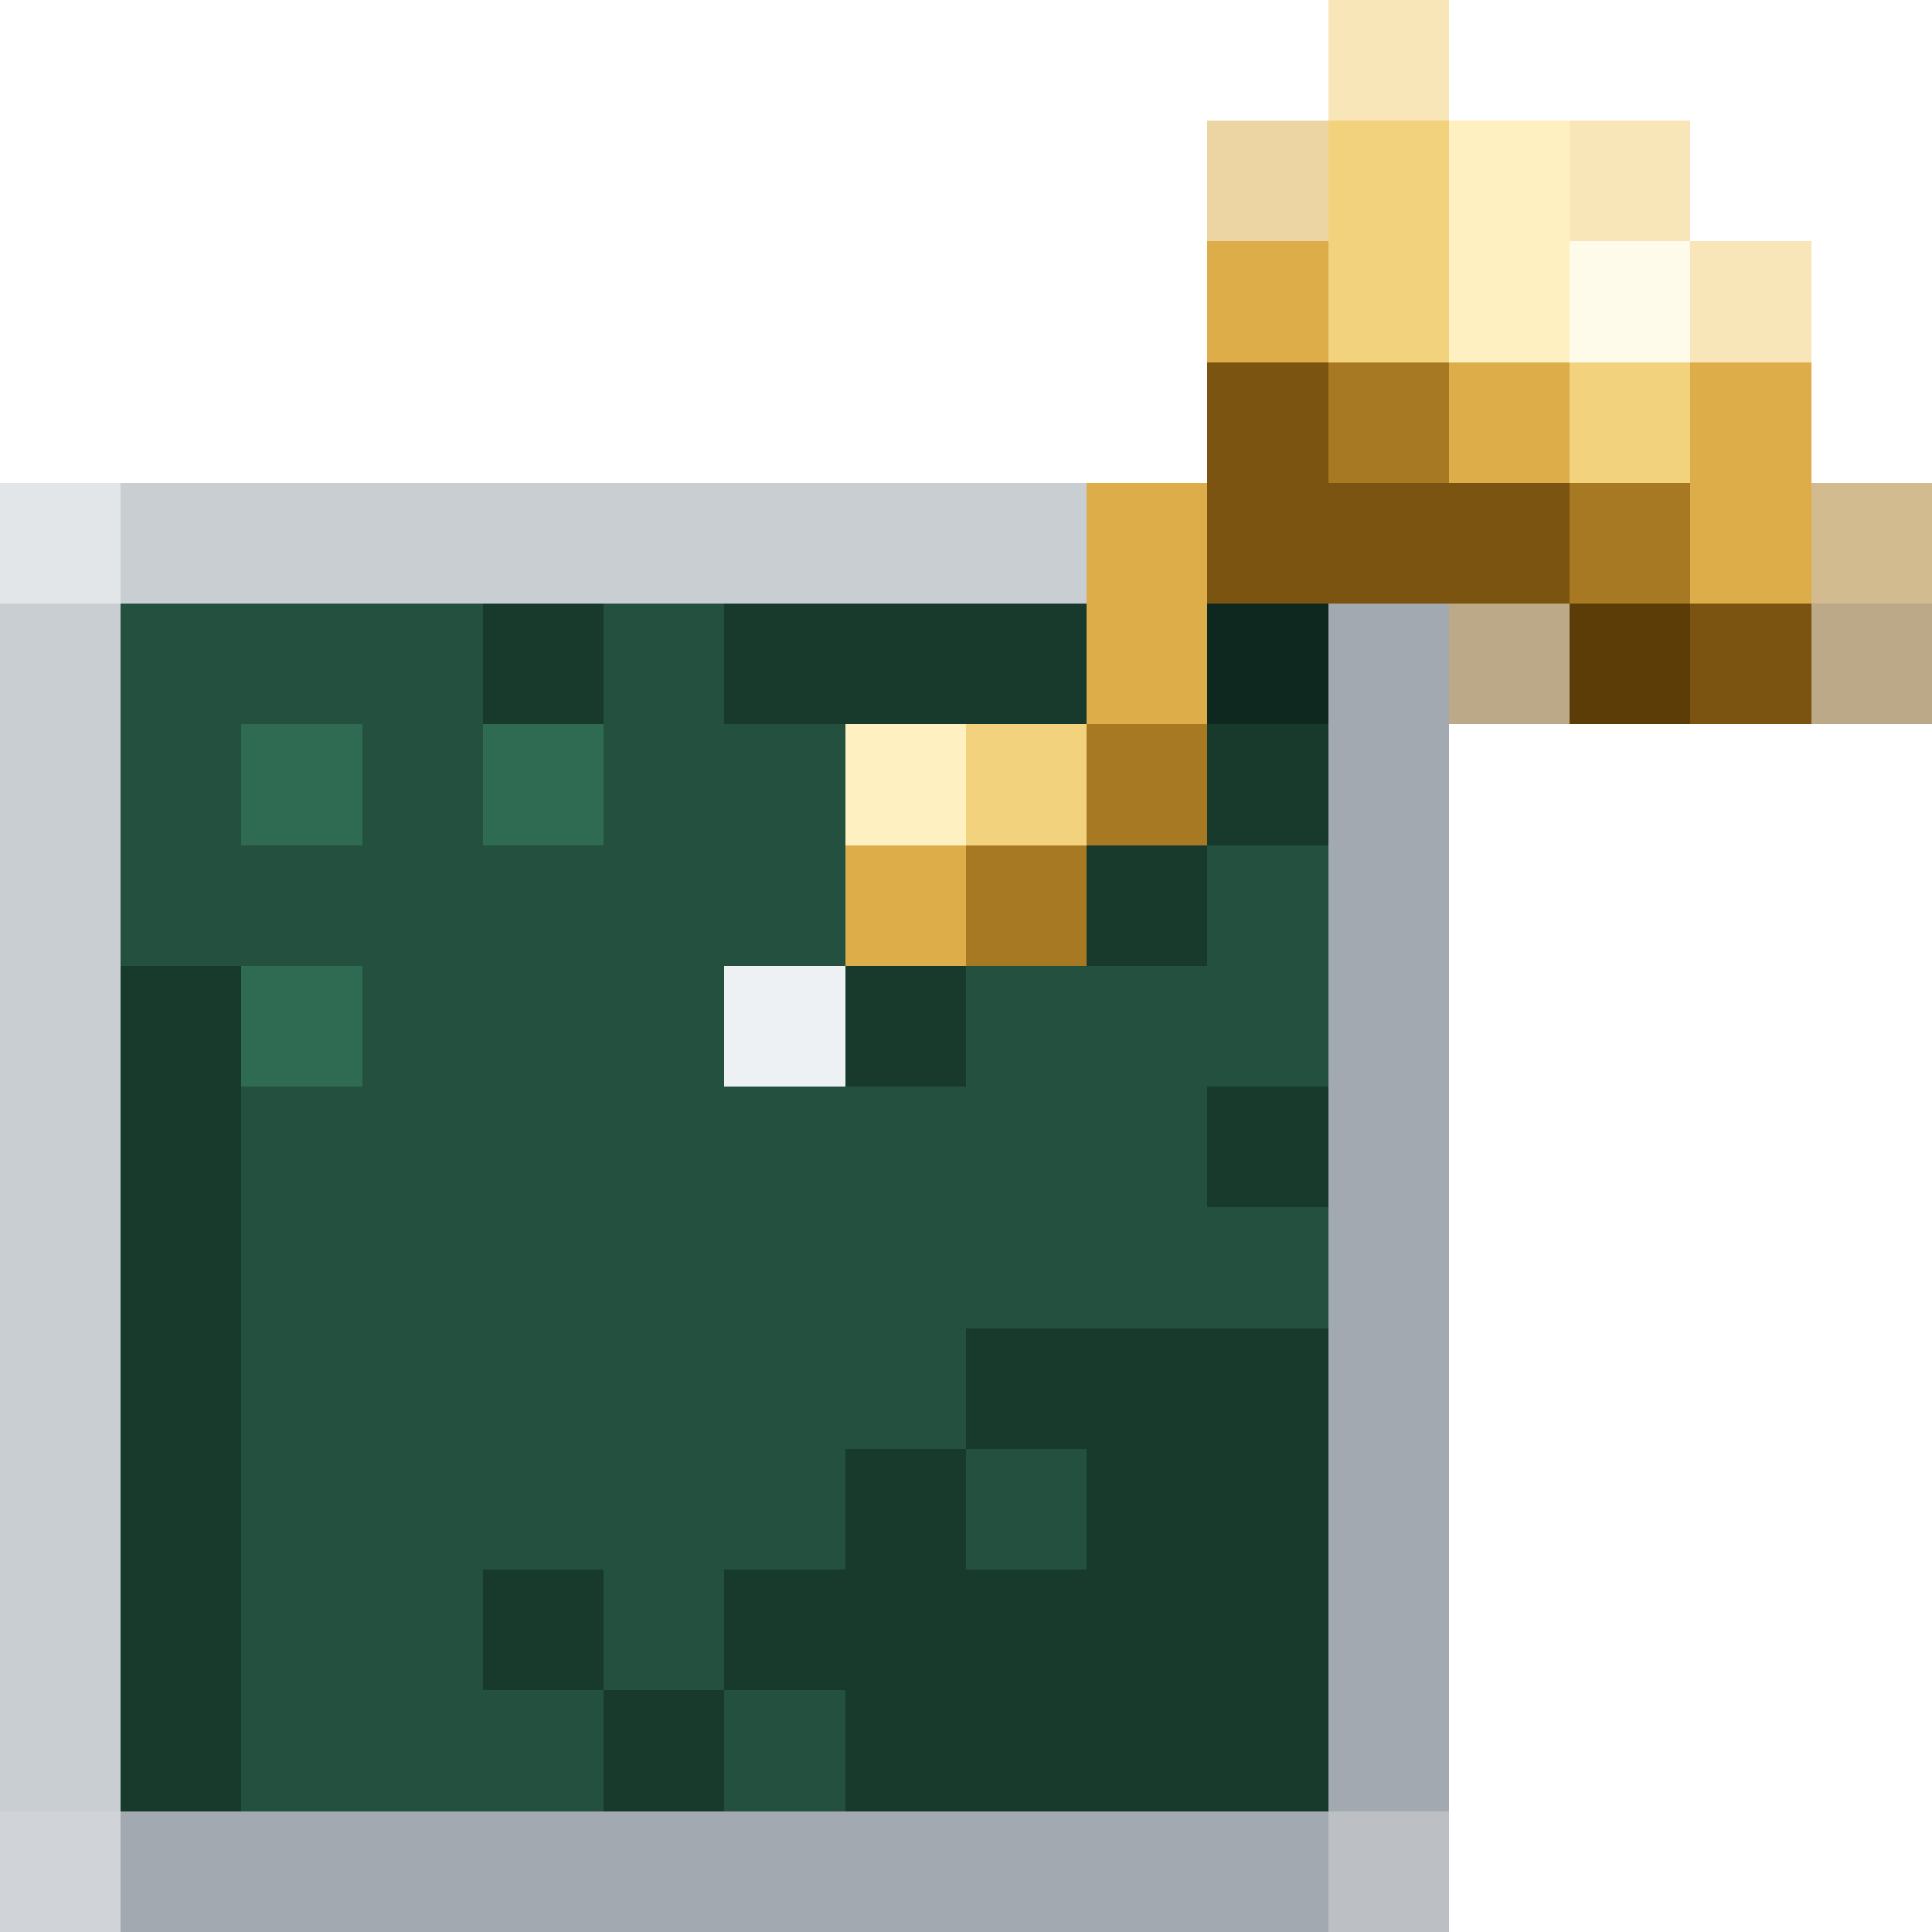
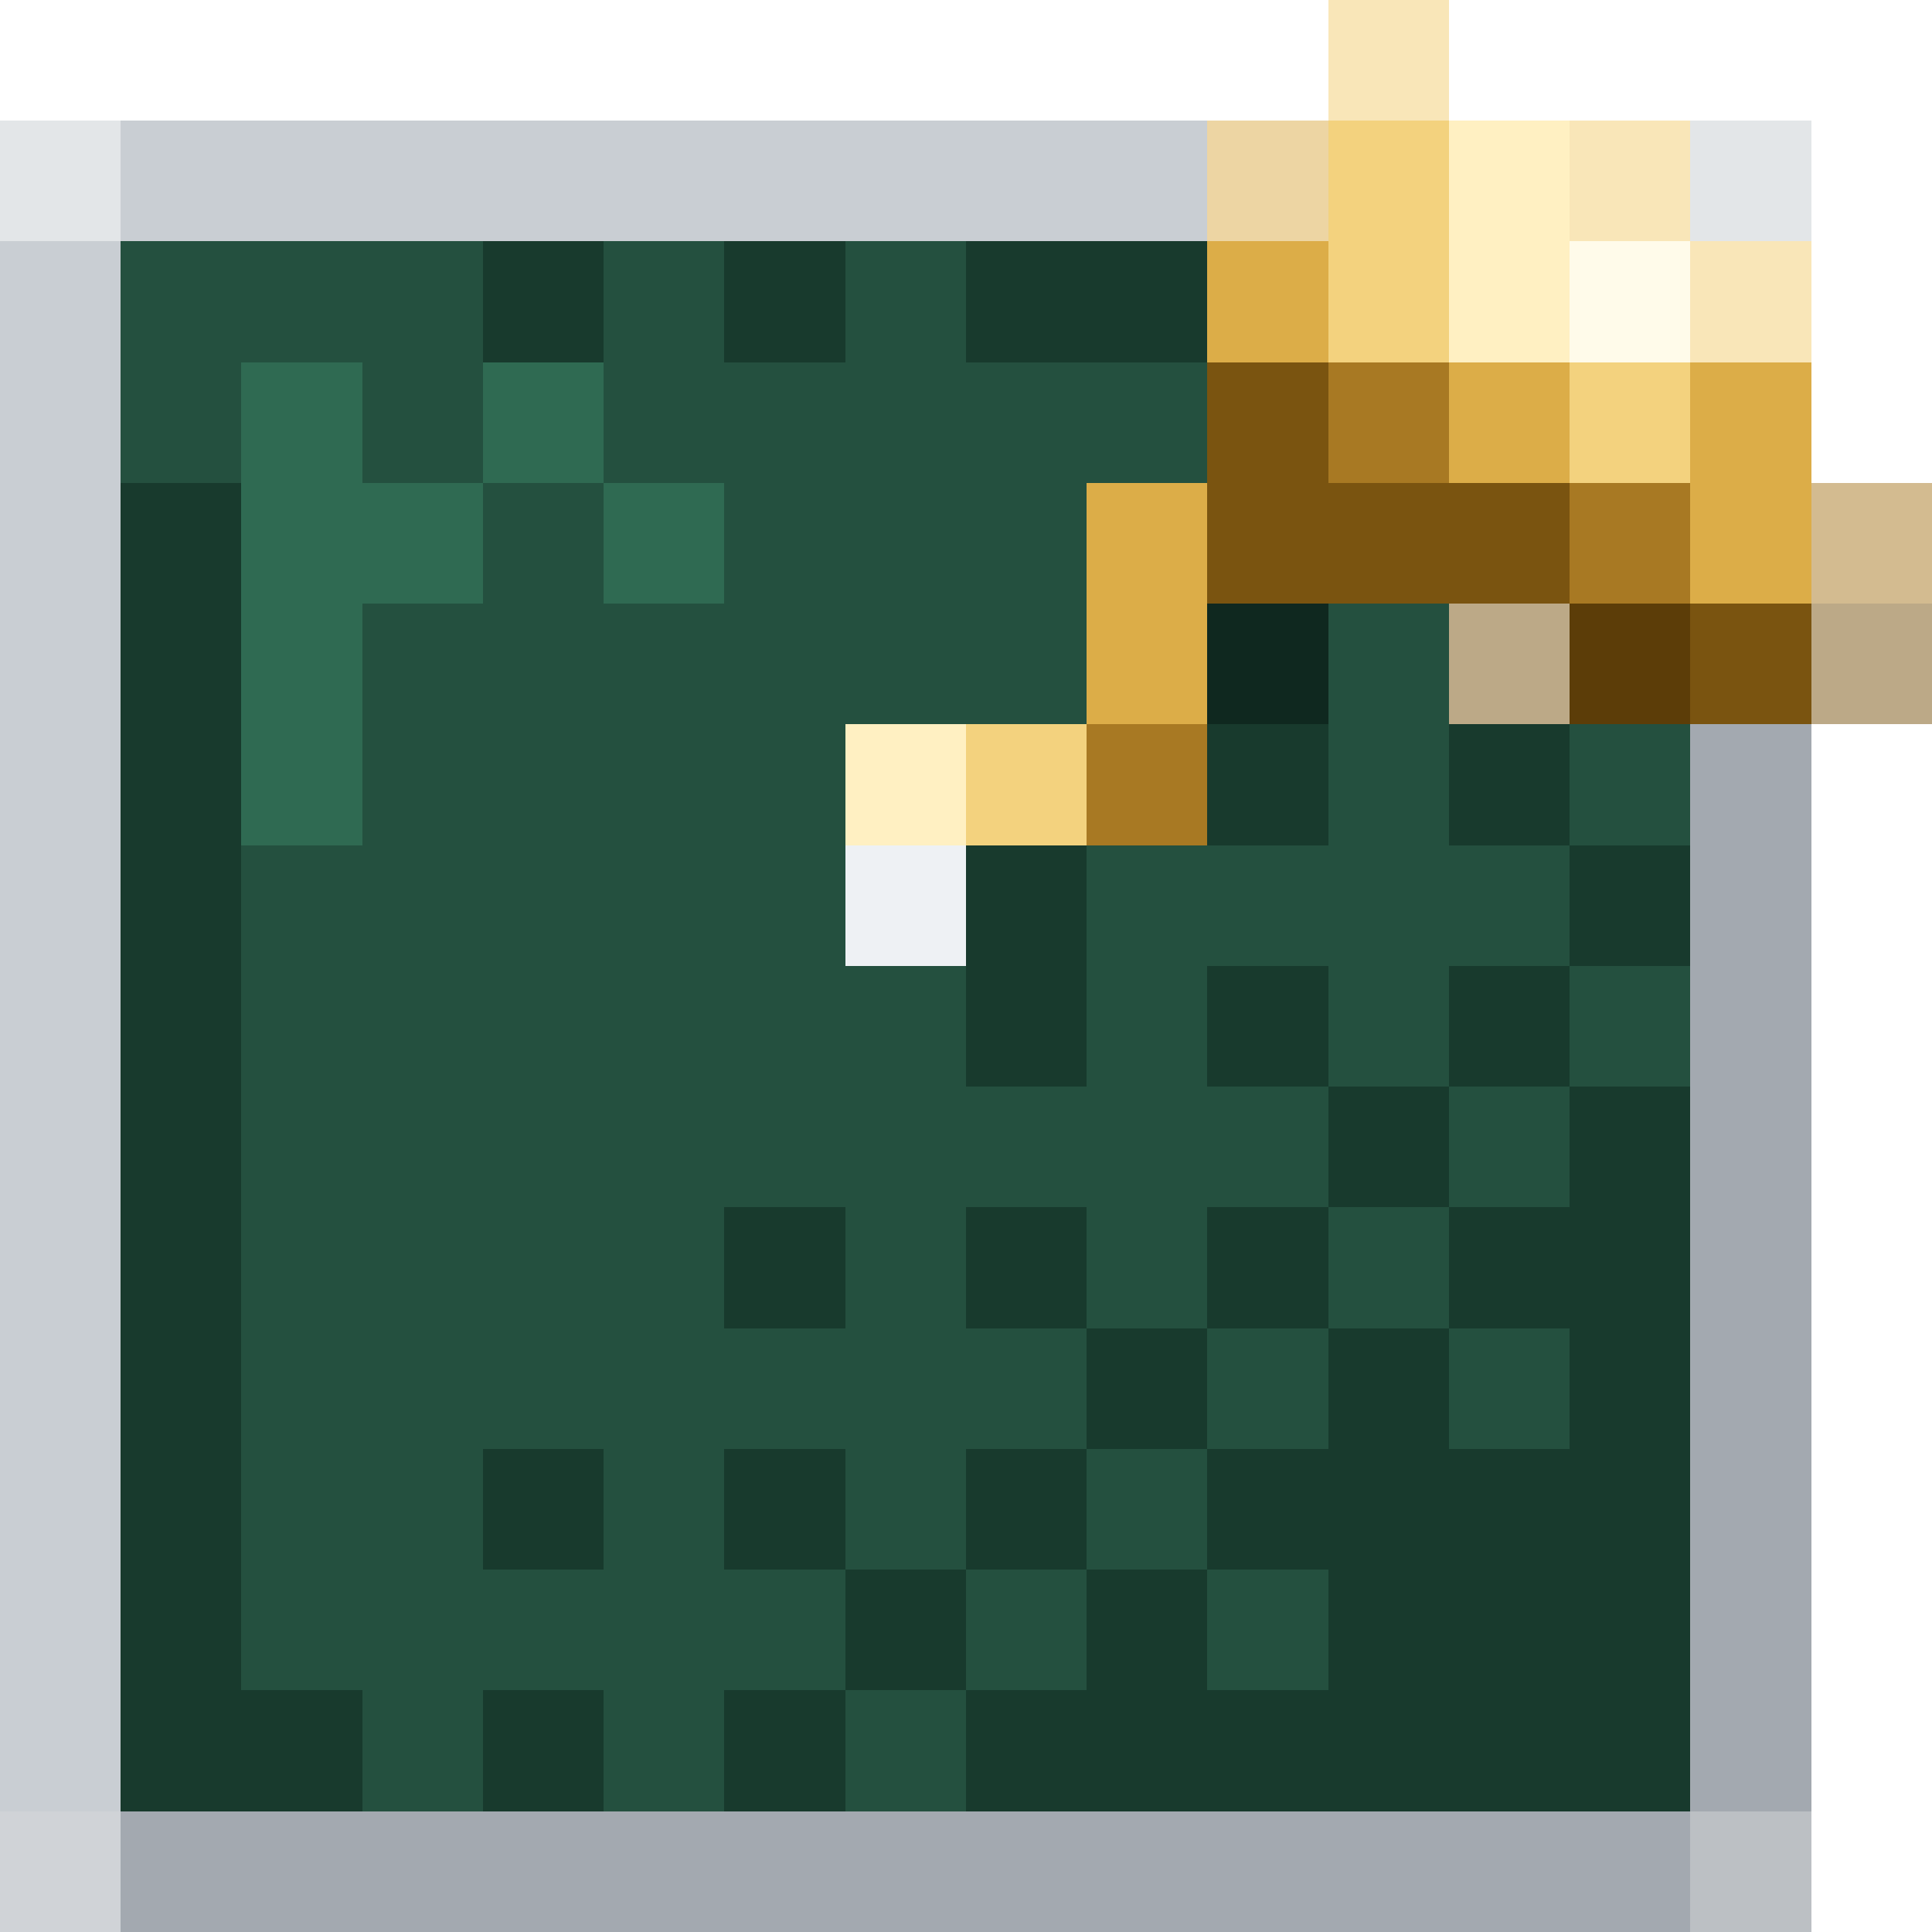
<svg xmlns="http://www.w3.org/2000/svg" viewBox="0 0 16 16" width="16" height="16" shape-rendering="crispEdges">
  <rect x="11" y="0" width="1" height="1" fill="#f3d27e" fill-opacity="0.55" />
+   <rect x="0" y="1" width="1" height="1" fill="#c9ced3" fill-opacity="0.50" />
+   <rect x="1" y="1" width="9" height="1" fill="#c9ced3" />
  <rect x="10" y="1" width="1" height="1" fill="#dcad48" fill-opacity="0.50" />
  <rect x="11" y="1" width="1" height="1" fill="#f3d27e" />
  <rect x="12" y="1" width="1" height="1" fill="#fff0c2" />
  <rect x="13" y="1" width="1" height="1" fill="#f3d27e" fill-opacity="0.55" />
+   <rect x="14" y="1" width="1" height="1" fill="#c9ced3" fill-opacity="0.50" />
+   <rect x="0" y="2" width="1" height="1" fill="#c9ced3" />
+   <rect x="1" y="2" width="3" height="1" fill="#24503f" />
+   <rect x="4" y="2" width="1" height="1" fill="#183a2d" />
+   <rect x="5" y="2" width="1" height="1" fill="#24503f" />
+   <rect x="6" y="2" width="1" height="1" fill="#183a2d" />
+   <rect x="7" y="2" width="1" height="1" fill="#24503f" />
+   <rect x="8" y="2" width="2" height="1" fill="#183a2d" />
  <rect x="10" y="2" width="1" height="1" fill="#dcad48" />
  <rect x="11" y="2" width="1" height="1" fill="#f3d27e" />
  <rect x="12" y="2" width="1" height="1" fill="#fff0c2" />
  <rect x="13" y="2" width="1" height="1" fill="#fffbea" />
  <rect x="14" y="2" width="1" height="1" fill="#f3d27e" fill-opacity="0.55" />
+   <rect x="0" y="3" width="1" height="1" fill="#c9ced3" />
+   <rect x="1" y="3" width="1" height="1" fill="#24503f" />
+   <rect x="2" y="3" width="1" height="1" fill="#2f6a52" />
+   <rect x="3" y="3" width="1" height="1" fill="#24503f" />
+   <rect x="4" y="3" width="1" height="1" fill="#2f6a52" />
+   <rect x="5" y="3" width="5" height="1" fill="#24503f" />
  <rect x="10" y="3" width="1" height="1" fill="#7a5410" />
  <rect x="11" y="3" width="1" height="1" fill="#a87923" />
  <rect x="12" y="3" width="1" height="1" fill="#dcad48" />
  <rect x="13" y="3" width="1" height="1" fill="#f3d27e" />
  <rect x="14" y="3" width="1" height="1" fill="#dcad48" />
-   <rect x="0" y="4" width="1" height="1" fill="#c9ced3" fill-opacity="0.50" />
-   <rect x="1" y="4" width="8" height="1" fill="#c9ced3" />
+   <rect x="0" y="4" width="1" height="1" fill="#c9ced3" />
+   <rect x="1" y="4" width="1" height="1" fill="#183a2d" />
+   <rect x="2" y="4" width="2" height="1" fill="#2f6a52" />
+   <rect x="4" y="4" width="1" height="1" fill="#24503f" />
+   <rect x="5" y="4" width="1" height="1" fill="#2f6a52" />
+   <rect x="6" y="4" width="3" height="1" fill="#24503f" />
  <rect x="9" y="4" width="1" height="1" fill="#dcad48" />
  <rect x="10" y="4" width="3" height="1" fill="#7a5410" />
  <rect x="13" y="4" width="1" height="1" fill="#a87923" />
  <rect x="14" y="4" width="1" height="1" fill="#dcad48" />
  <rect x="15" y="4" width="1" height="1" fill="#a87923" fill-opacity="0.50" />
  <rect x="0" y="5" width="1" height="1" fill="#c9ced3" />
-   <rect x="1" y="5" width="3" height="1" fill="#24503f" />
-   <rect x="4" y="5" width="1" height="1" fill="#183a2d" />
-   <rect x="5" y="5" width="1" height="1" fill="#24503f" />
-   <rect x="6" y="5" width="3" height="1" fill="#183a2d" />
+   <rect x="1" y="5" width="1" height="1" fill="#183a2d" />
+   <rect x="2" y="5" width="1" height="1" fill="#2f6a52" />
+   <rect x="3" y="5" width="6" height="1" fill="#24503f" />
  <rect x="9" y="5" width="1" height="1" fill="#dcad48" />
  <rect x="10" y="5" width="1" height="1" fill="#0f281f" />
-   <rect x="11" y="5" width="1" height="1" fill="#a3a9b0" />
+   <rect x="11" y="5" width="1" height="1" fill="#24503f" />
  <rect x="12" y="5" width="1" height="1" fill="#7a5410" fill-opacity="0.50" />
  <rect x="13" y="5" width="1" height="1" fill="#5c3d08" />
  <rect x="14" y="5" width="1" height="1" fill="#7a5410" />
  <rect x="15" y="5" width="1" height="1" fill="#7a5410" fill-opacity="0.50" />
  <rect x="0" y="6" width="1" height="1" fill="#c9ced3" />
-   <rect x="1" y="6" width="1" height="1" fill="#24503f" />
+   <rect x="1" y="6" width="1" height="1" fill="#183a2d" />
  <rect x="2" y="6" width="1" height="1" fill="#2f6a52" />
-   <rect x="3" y="6" width="1" height="1" fill="#24503f" />
-   <rect x="4" y="6" width="1" height="1" fill="#2f6a52" />
-   <rect x="5" y="6" width="2" height="1" fill="#24503f" />
+   <rect x="3" y="6" width="4" height="1" fill="#24503f" />
  <rect x="7" y="6" width="1" height="1" fill="#fff0c2" />
  <rect x="8" y="6" width="1" height="1" fill="#f3d27e" />
  <rect x="9" y="6" width="1" height="1" fill="#a87923" />
  <rect x="10" y="6" width="1" height="1" fill="#183a2d" />
-   <rect x="11" y="6" width="1" height="1" fill="#a3a9b0" />
+   <rect x="11" y="6" width="1" height="1" fill="#24503f" />
+   <rect x="12" y="6" width="1" height="1" fill="#183a2d" />
+   <rect x="13" y="6" width="1" height="1" fill="#24503f" />
+   <rect x="14" y="6" width="1" height="1" fill="#a3a9b0" />
  <rect x="0" y="7" width="1" height="1" fill="#c9ced3" />
-   <rect x="1" y="7" width="6" height="1" fill="#24503f" />
-   <rect x="7" y="7" width="1" height="1" fill="#dcad48" />
-   <rect x="8" y="7" width="1" height="1" fill="#a87923" />
-   <rect x="9" y="7" width="1" height="1" fill="#183a2d" />
-   <rect x="10" y="7" width="1" height="1" fill="#24503f" />
-   <rect x="11" y="7" width="1" height="1" fill="#a3a9b0" />
+   <rect x="1" y="7" width="1" height="1" fill="#183a2d" />
+   <rect x="2" y="7" width="5" height="1" fill="#24503f" />
+   <rect x="7" y="7" width="1" height="1" fill="#eef1f4" />
+   <rect x="8" y="7" width="1" height="1" fill="#183a2d" />
+   <rect x="9" y="7" width="4" height="1" fill="#24503f" />
+   <rect x="13" y="7" width="1" height="1" fill="#183a2d" />
+   <rect x="14" y="7" width="1" height="1" fill="#a3a9b0" />
  <rect x="0" y="8" width="1" height="1" fill="#c9ced3" />
  <rect x="1" y="8" width="1" height="1" fill="#183a2d" />
-   <rect x="2" y="8" width="1" height="1" fill="#2f6a52" />
-   <rect x="3" y="8" width="3" height="1" fill="#24503f" />
-   <rect x="6" y="8" width="1" height="1" fill="#eef1f4" />
-   <rect x="7" y="8" width="1" height="1" fill="#183a2d" />
-   <rect x="8" y="8" width="3" height="1" fill="#24503f" />
-   <rect x="11" y="8" width="1" height="1" fill="#a3a9b0" />
+   <rect x="2" y="8" width="6" height="1" fill="#24503f" />
+   <rect x="8" y="8" width="1" height="1" fill="#183a2d" />
+   <rect x="9" y="8" width="1" height="1" fill="#24503f" />
+   <rect x="10" y="8" width="1" height="1" fill="#183a2d" />
+   <rect x="11" y="8" width="1" height="1" fill="#24503f" />
+   <rect x="12" y="8" width="1" height="1" fill="#183a2d" />
+   <rect x="13" y="8" width="1" height="1" fill="#24503f" />
+   <rect x="14" y="8" width="1" height="1" fill="#a3a9b0" />
  <rect x="0" y="9" width="1" height="1" fill="#c9ced3" />
  <rect x="1" y="9" width="1" height="1" fill="#183a2d" />
-   <rect x="2" y="9" width="8" height="1" fill="#24503f" />
-   <rect x="10" y="9" width="1" height="1" fill="#183a2d" />
-   <rect x="11" y="9" width="1" height="1" fill="#a3a9b0" />
+   <rect x="2" y="9" width="9" height="1" fill="#24503f" />
+   <rect x="11" y="9" width="1" height="1" fill="#183a2d" />
+   <rect x="12" y="9" width="1" height="1" fill="#24503f" />
+   <rect x="13" y="9" width="1" height="1" fill="#183a2d" />
+   <rect x="14" y="9" width="1" height="1" fill="#a3a9b0" />
  <rect x="0" y="10" width="1" height="1" fill="#c9ced3" />
  <rect x="1" y="10" width="1" height="1" fill="#183a2d" />
-   <rect x="2" y="10" width="9" height="1" fill="#24503f" />
-   <rect x="11" y="10" width="1" height="1" fill="#a3a9b0" />
+   <rect x="2" y="10" width="4" height="1" fill="#24503f" />
+   <rect x="6" y="10" width="1" height="1" fill="#183a2d" />
+   <rect x="7" y="10" width="1" height="1" fill="#24503f" />
+   <rect x="8" y="10" width="1" height="1" fill="#183a2d" />
+   <rect x="9" y="10" width="1" height="1" fill="#24503f" />
+   <rect x="10" y="10" width="1" height="1" fill="#183a2d" />
+   <rect x="11" y="10" width="1" height="1" fill="#24503f" />
+   <rect x="12" y="10" width="2" height="1" fill="#183a2d" />
+   <rect x="14" y="10" width="1" height="1" fill="#a3a9b0" />
  <rect x="0" y="11" width="1" height="1" fill="#c9ced3" />
  <rect x="1" y="11" width="1" height="1" fill="#183a2d" />
-   <rect x="2" y="11" width="6" height="1" fill="#24503f" />
-   <rect x="8" y="11" width="3" height="1" fill="#183a2d" />
-   <rect x="11" y="11" width="1" height="1" fill="#a3a9b0" />
+   <rect x="2" y="11" width="7" height="1" fill="#24503f" />
+   <rect x="9" y="11" width="1" height="1" fill="#183a2d" />
+   <rect x="10" y="11" width="1" height="1" fill="#24503f" />
+   <rect x="11" y="11" width="1" height="1" fill="#183a2d" />
+   <rect x="12" y="11" width="1" height="1" fill="#24503f" />
+   <rect x="13" y="11" width="1" height="1" fill="#183a2d" />
+   <rect x="14" y="11" width="1" height="1" fill="#a3a9b0" />
  <rect x="0" y="12" width="1" height="1" fill="#c9ced3" />
  <rect x="1" y="12" width="1" height="1" fill="#183a2d" />
-   <rect x="2" y="12" width="5" height="1" fill="#24503f" />
-   <rect x="7" y="12" width="1" height="1" fill="#183a2d" />
-   <rect x="8" y="12" width="1" height="1" fill="#24503f" />
-   <rect x="9" y="12" width="2" height="1" fill="#183a2d" />
-   <rect x="11" y="12" width="1" height="1" fill="#a3a9b0" />
+   <rect x="2" y="12" width="2" height="1" fill="#24503f" />
+   <rect x="4" y="12" width="1" height="1" fill="#183a2d" />
+   <rect x="5" y="12" width="1" height="1" fill="#24503f" />
+   <rect x="6" y="12" width="1" height="1" fill="#183a2d" />
+   <rect x="7" y="12" width="1" height="1" fill="#24503f" />
+   <rect x="8" y="12" width="1" height="1" fill="#183a2d" />
+   <rect x="9" y="12" width="1" height="1" fill="#24503f" />
+   <rect x="10" y="12" width="4" height="1" fill="#183a2d" />
+   <rect x="14" y="12" width="1" height="1" fill="#a3a9b0" />
  <rect x="0" y="13" width="1" height="1" fill="#c9ced3" />
  <rect x="1" y="13" width="1" height="1" fill="#183a2d" />
-   <rect x="2" y="13" width="2" height="1" fill="#24503f" />
-   <rect x="4" y="13" width="1" height="1" fill="#183a2d" />
-   <rect x="5" y="13" width="1" height="1" fill="#24503f" />
-   <rect x="6" y="13" width="5" height="1" fill="#183a2d" />
-   <rect x="11" y="13" width="1" height="1" fill="#a3a9b0" />
+   <rect x="2" y="13" width="5" height="1" fill="#24503f" />
+   <rect x="7" y="13" width="1" height="1" fill="#183a2d" />
+   <rect x="8" y="13" width="1" height="1" fill="#24503f" />
+   <rect x="9" y="13" width="1" height="1" fill="#183a2d" />
+   <rect x="10" y="13" width="1" height="1" fill="#24503f" />
+   <rect x="11" y="13" width="3" height="1" fill="#183a2d" />
+   <rect x="14" y="13" width="1" height="1" fill="#a3a9b0" />
  <rect x="0" y="14" width="1" height="1" fill="#c9ced3" />
-   <rect x="1" y="14" width="1" height="1" fill="#183a2d" />
-   <rect x="2" y="14" width="3" height="1" fill="#24503f" />
-   <rect x="5" y="14" width="1" height="1" fill="#183a2d" />
-   <rect x="6" y="14" width="1" height="1" fill="#24503f" />
-   <rect x="7" y="14" width="4" height="1" fill="#183a2d" />
-   <rect x="11" y="14" width="1" height="1" fill="#a3a9b0" />
+   <rect x="1" y="14" width="2" height="1" fill="#183a2d" />
+   <rect x="3" y="14" width="1" height="1" fill="#24503f" />
+   <rect x="4" y="14" width="1" height="1" fill="#183a2d" />
+   <rect x="5" y="14" width="1" height="1" fill="#24503f" />
+   <rect x="6" y="14" width="1" height="1" fill="#183a2d" />
+   <rect x="7" y="14" width="1" height="1" fill="#24503f" />
+   <rect x="8" y="14" width="6" height="1" fill="#183a2d" />
+   <rect x="14" y="14" width="1" height="1" fill="#a3a9b0" />
  <rect x="0" y="15" width="1" height="1" fill="#a3a9b0" fill-opacity="0.50" />
-   <rect x="1" y="15" width="10" height="1" fill="#a3a9b0" />
-   <rect x="11" y="15" width="1" height="1" fill="#7b828a" fill-opacity="0.50" />
+   <rect x="1" y="15" width="13" height="1" fill="#a3a9b0" />
+   <rect x="14" y="15" width="1" height="1" fill="#7b828a" fill-opacity="0.50" />
</svg>
